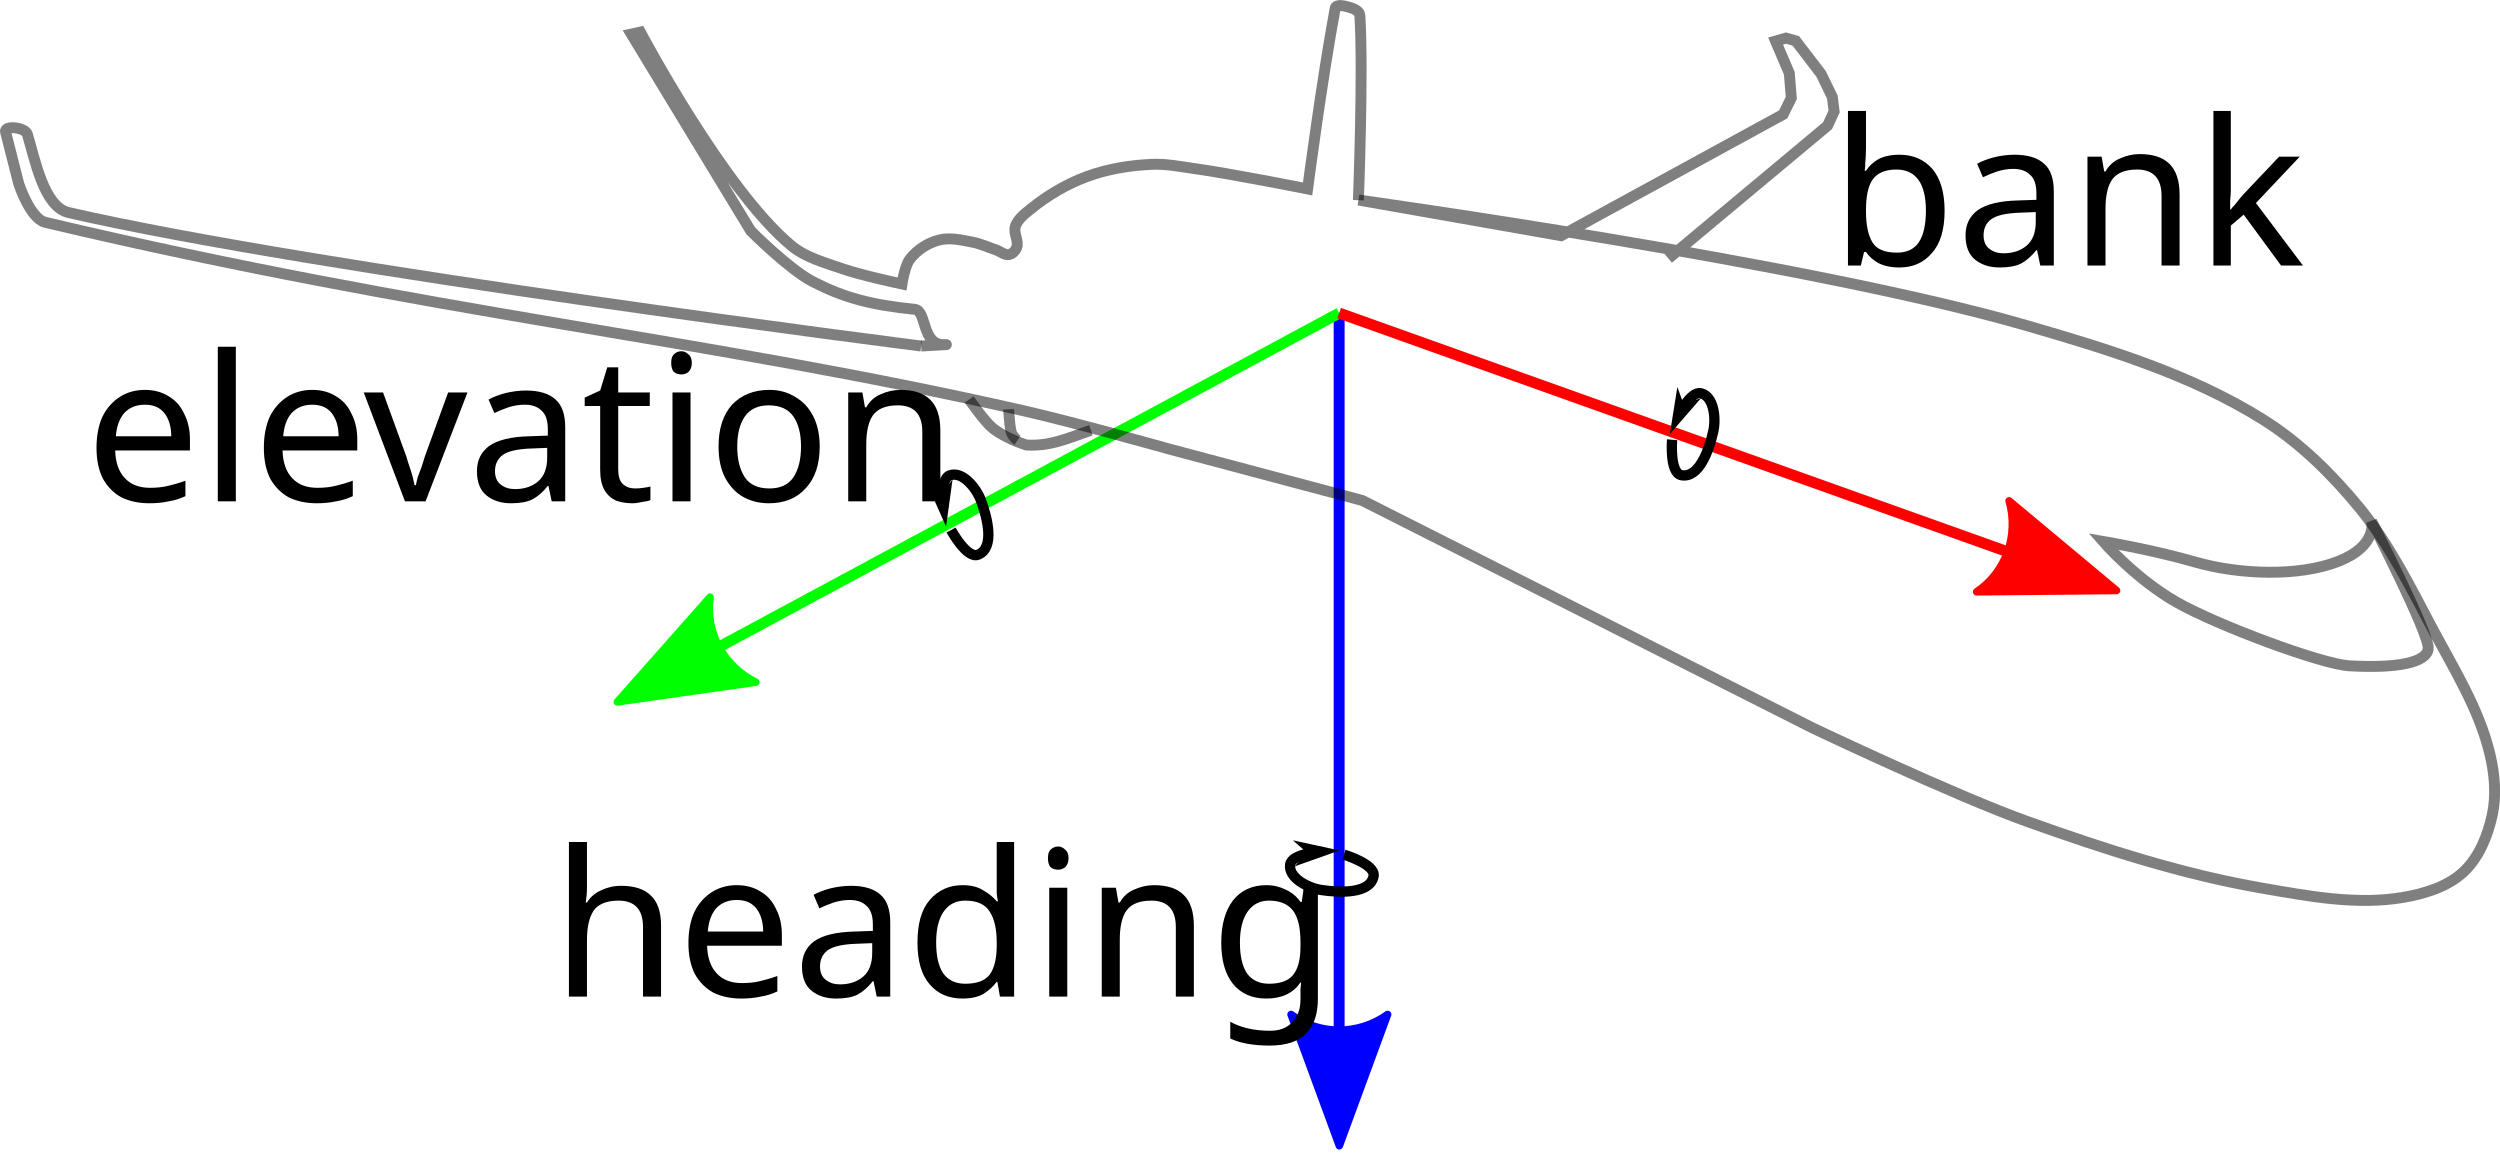
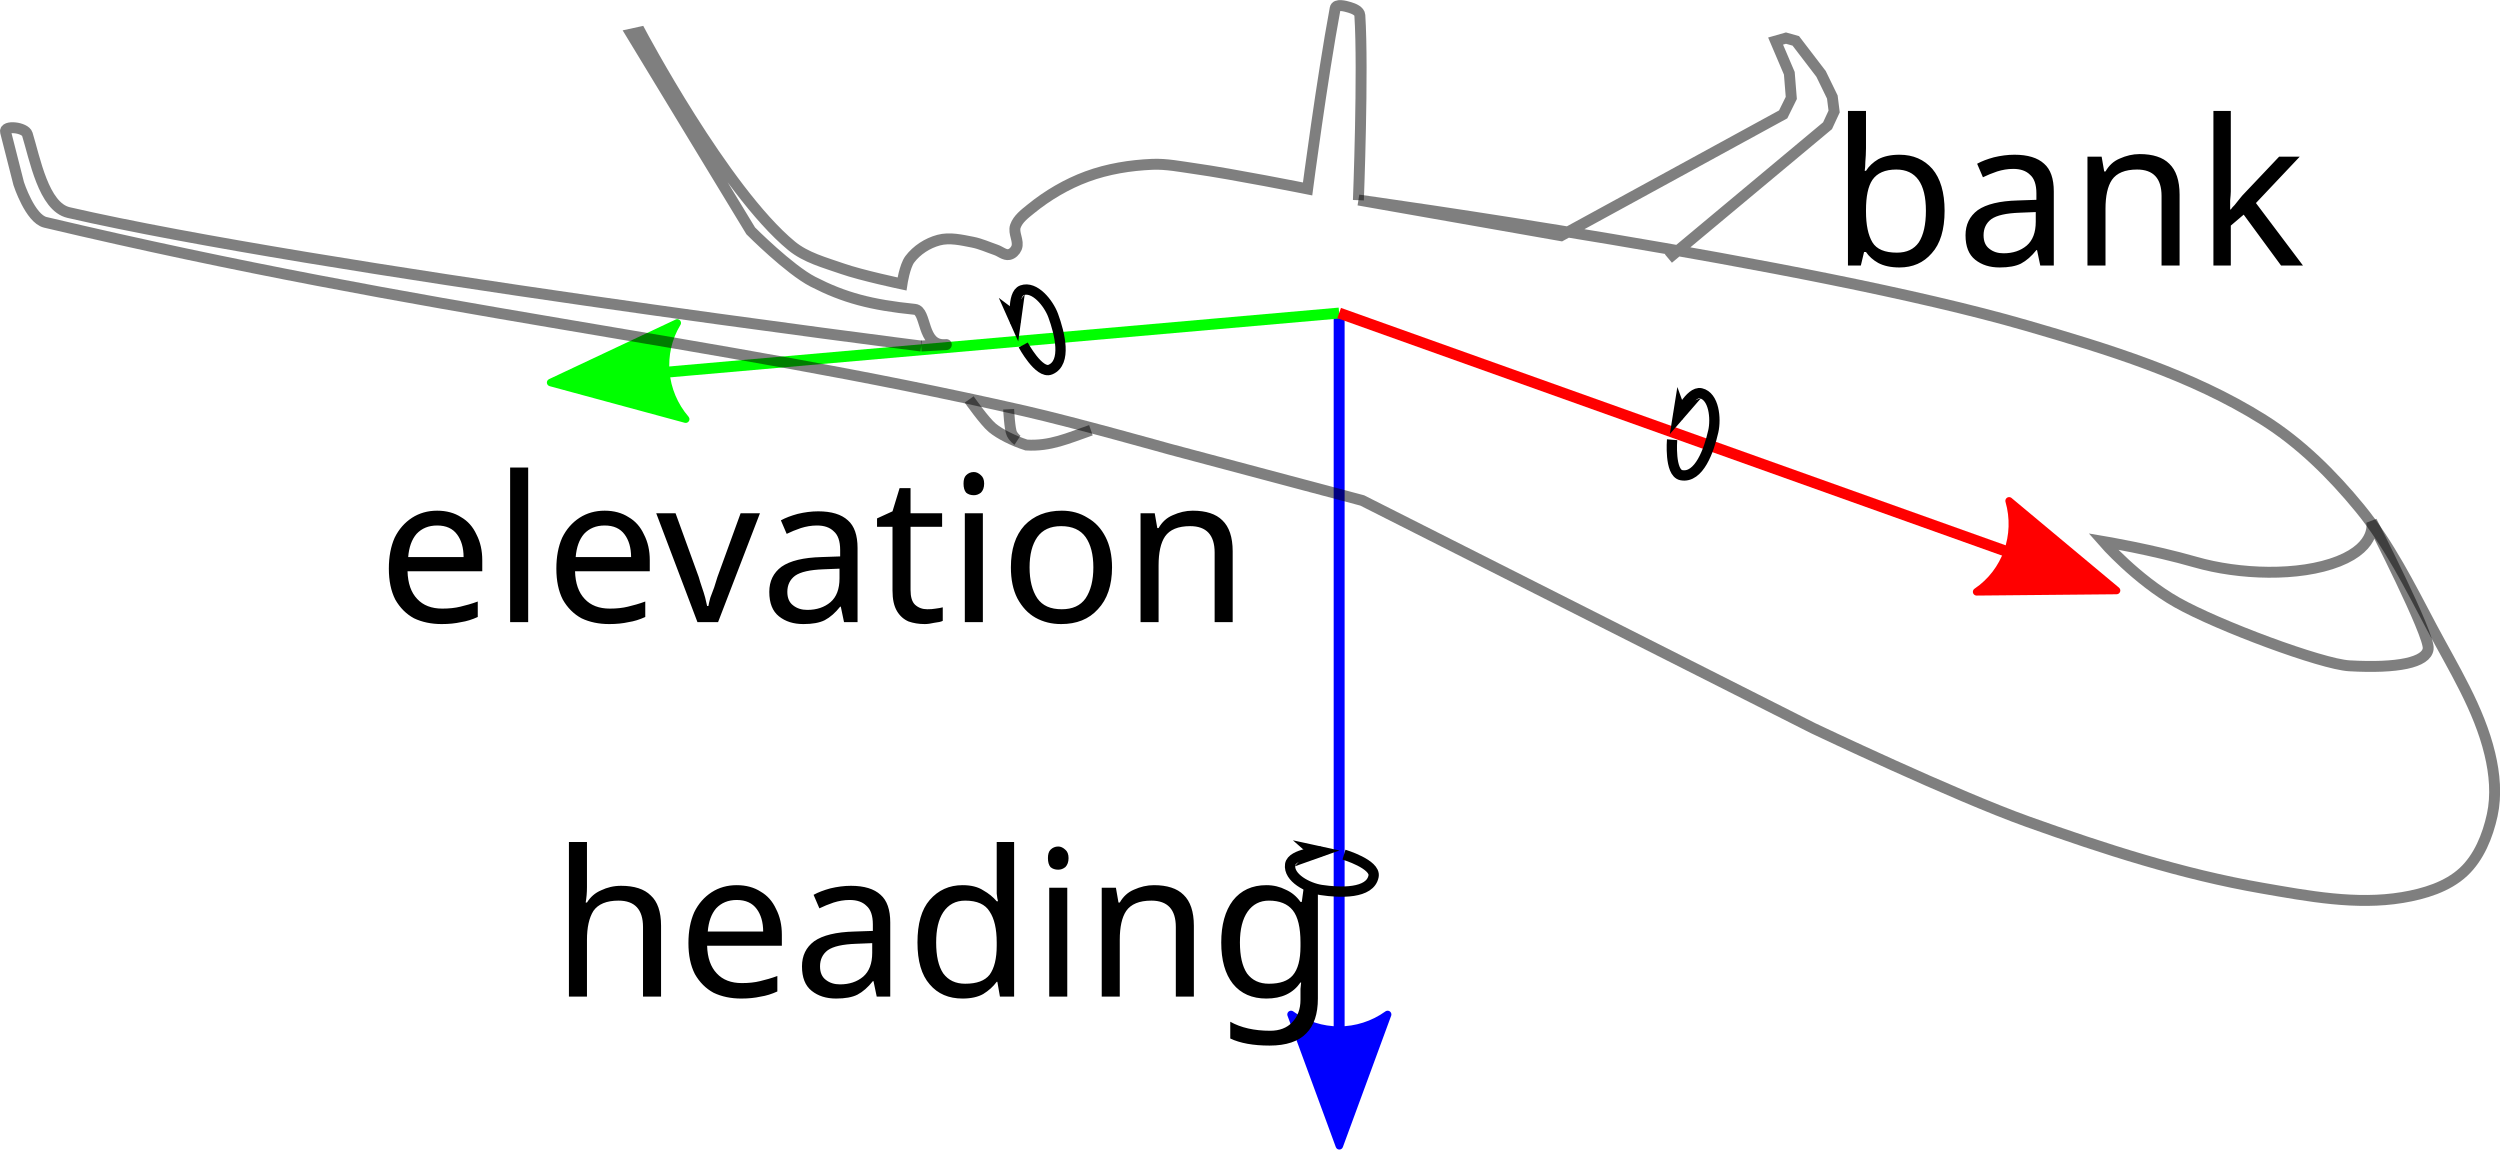
<svg xmlns="http://www.w3.org/2000/svg" width="60.631mm" height="28.367mm" viewBox="0 0 60.631 28.367" version="1.1" id="svg6526">
  <defs id="defs6520">
    <marker style="overflow:visible" id="Arrow1Send" refX="0" refY="0" orient="auto">
      <path transform="matrix(-0.2,0,0,-0.2,-1.2,0)" style="fill:#000000;fill-opacity:1;fill-rule:evenodd;stroke:#000000;stroke-width:1pt;stroke-opacity:1" d="M 0,0 5,-5 -12.5,0 5,5 Z" id="path1746" />
    </marker>
    <marker orient="auto" refY="0" refX="0" id="marker1088-5" style="overflow:visible">
      <path id="path1086-6" style="fill:#0000ff;fill-opacity:1;fill-rule:evenodd;stroke:#0000ff;stroke-width:0.625;stroke-linejoin:round;stroke-opacity:1" d="M 8.719,4.034 -2.207,0.016 8.719,-4.002 c -1.745,2.372 -1.735,5.617 -6e-7,8.035 z" transform="matrix(-1.1,0,0,-1.1,-1.1,0)" />
    </marker>
    <marker orient="auto" refY="0" refX="0" id="marker1088-5-1" style="overflow:visible">
      <path id="path1086-6-2" style="fill:#00ff00;fill-opacity:1;fill-rule:evenodd;stroke:#00ff00;stroke-width:0.625;stroke-linejoin:round;stroke-opacity:1" d="M 8.719,4.034 -2.207,0.016 8.719,-4.002 c -1.745,2.372 -1.735,5.617 -6e-7,8.035 z" transform="matrix(-1.1,0,0,-1.1,-1.1,0)" />
    </marker>
    <marker orient="auto" refY="0" refX="0" id="marker1088-5-1-3" style="overflow:visible">
      <path id="path1086-6-2-1" style="fill:#ff0000;fill-opacity:1;fill-rule:evenodd;stroke:#ff0000;stroke-width:0.625;stroke-linejoin:round;stroke-opacity:1" d="M 8.719,4.034 -2.207,0.016 8.719,-4.002 c -1.745,2.372 -1.735,5.617 -6e-7,8.035 z" transform="matrix(-1.1,0,0,-1.1,-1.1,0)" />
    </marker>
    <marker style="overflow:visible" id="marker5027" refX="0" refY="0" orient="auto">
      <path transform="matrix(0.2,0,0,0.2,1.2,0)" style="fill:#000000;fill-opacity:1;fill-rule:evenodd;stroke:#000000;stroke-width:1pt;stroke-opacity:1" d="M 0,0 5,-5 -12.5,0 5,5 Z" id="path5025" />
    </marker>
    <marker style="overflow:visible" id="Arrow1Send-4" refX="0" refY="0" orient="auto">
      <path transform="matrix(-0.2,0,0,-0.2,-1.2,0)" style="fill:#000000;fill-opacity:1;fill-rule:evenodd;stroke:#000000;stroke-width:1pt;stroke-opacity:1" d="M 0,0 5,-5 -12.5,0 5,5 Z" id="path1746-7" />
    </marker>
    <marker style="overflow:visible" id="Arrow1Send-4-4" refX="0" refY="0" orient="auto">
      <path transform="matrix(-0.2,0,0,-0.2,-1.2,0)" style="fill:#000000;fill-opacity:1;fill-rule:evenodd;stroke:#000000;stroke-width:1pt;stroke-opacity:1" d="M 0,0 5,-5 -12.5,0 5,5 Z" id="path1746-7-5" />
    </marker>
  </defs>
  <g id="layer1" transform="translate(-95.36075,-39.54481)">
    <g id="g7931" transform="translate(0.8382056,-0.4879515)">
      <path style="fill:none;stroke:#0000ff;stroke-width:0.265;stroke-linecap:butt;stroke-linejoin:miter;stroke-miterlimit:4;stroke-dasharray:none;stroke-opacity:1;marker-end:url(#marker1088-5)" d="M 127,47.625 V 67.469" id="path1084-2" />
-       <path style="fill:none;stroke:#00ff00;stroke-width:0.265;stroke-linecap:butt;stroke-linejoin:miter;stroke-miterlimit:4;stroke-dasharray:none;stroke-opacity:1;marker-end:url(#marker1088-5-1)" d="m 127,47.625 -17.198,9.26" id="path1084-2-9" />
+       <path style="fill:none;stroke:#00ff00;stroke-width:0.265;stroke-linecap:butt;stroke-linejoin:miter;stroke-miterlimit:4;stroke-dasharray:none;stroke-opacity:1;marker-end:url(#marker1088-5-1)" d="m 127,47.625 -18.773,1.65" id="path1084-2-9" />
      <path style="fill:none;stroke:#ff0000;stroke-width:0.265;stroke-linecap:butt;stroke-linejoin:miter;stroke-miterlimit:4;stroke-dasharray:none;stroke-opacity:1;marker-end:url(#marker1088-5-1-3)" d="m 127,47.625 18.521,6.615" id="path1084-2-9-9" />
      <path style="fill:none;stroke:#000000;stroke-width:0.25;stroke-linecap:butt;stroke-linejoin:miter;stroke-miterlimit:4;stroke-dasharray:none;stroke-opacity:1;marker-end:url(#Arrow1Send)" d="m 127.117,60.76 c 0,0 0.773,0.232 0.718,0.523 -0.081,0.43 -0.813,0.403 -1.27,0.334 -0.321,-0.048 -0.8,-0.296 -0.753,-0.617 0.039,-0.268 0.75,-0.313 0.75,-0.313" id="path2872" />
-       <path style="fill:none;stroke:#000000;stroke-width:0.25;stroke-linecap:butt;stroke-linejoin:miter;stroke-miterlimit:4;stroke-dasharray:none;stroke-opacity:1;marker-end:url(#Arrow1Send-4)" d="m 117.588,52.887 c 0,0 0.383,0.71 0.657,0.598 0.405,-0.166 0.229,-0.878 0.07,-1.311 -0.112,-0.304 -0.452,-0.724 -0.757,-0.613 -0.254,0.093 -0.154,0.798 -0.154,0.798" id="path2872-8" />
+       <path style="fill:none;stroke:#000000;stroke-width:0.25;stroke-linecap:butt;stroke-linejoin:miter;stroke-miterlimit:4;stroke-dasharray:none;stroke-opacity:1;marker-end:url(#Arrow1Send-4)" d="m 119.338,48.399 c 0,0 0.383,0.71 0.657,0.598 0.405,-0.166 0.229,-0.878 0.07,-1.311 -0.112,-0.304 -0.452,-0.724 -0.757,-0.613 -0.254,0.093 -0.154,0.798 -0.154,0.798" id="path2872-8" />
      <path style="fill:none;stroke:#000000;stroke-width:0.25;stroke-linecap:butt;stroke-linejoin:miter;stroke-miterlimit:4;stroke-dasharray:none;stroke-opacity:1;marker-end:url(#Arrow1Send-4-4)" d="m 135.075,50.697 c 0,0 -0.067,0.804 0.224,0.86 0.43,0.082 0.672,-0.61 0.774,-1.06 0.072,-0.316 0.017,-0.853 -0.299,-0.926 -0.264,-0.061 -0.565,0.584 -0.565,0.584" id="path2872-8-0" />
      <text xml:space="preserve" style="font-style:normal;font-variant:normal;font-weight:normal;font-stretch:normal;font-size:4.939px;line-height:1;font-family:'CMU Bright';-inkscape-font-specification:'CMU Bright';letter-spacing:0px;word-spacing:0px;fill:#000000;fill-opacity:1;stroke:none;stroke-width:0.265" x="107.9" y="64.201" id="text6347-3-0-6-6">
        <tspan id="tspan6345-6-9-2-1" x="107.9" y="64.201" style="stroke-width:0.265">heading</tspan>
      </text>
-       <text xml:space="preserve" style="font-style:normal;font-variant:normal;font-weight:normal;font-stretch:normal;font-size:4.939px;line-height:1;font-family:'CMU Bright';-inkscape-font-specification:'CMU Bright';letter-spacing:0px;word-spacing:0px;fill:#000000;fill-opacity:1;stroke:none;stroke-width:0.265" x="96.598" y="52.189" id="text6347-3-0-6-6-3">
-         <tspan id="tspan6345-6-9-2-1-6" x="96.598" y="52.189" style="stroke-width:0.265">elevation</tspan>
+       <text xml:space="preserve" style="font-style:normal;font-variant:normal;font-weight:normal;font-stretch:normal;font-size:4.939px;line-height:1;font-family:'CMU Bright';-inkscape-font-specification:'CMU Bright';letter-spacing:0px;word-spacing:0px;fill:#000000;fill-opacity:1;stroke:none;stroke-width:0.265" x="103.686" y="55.119" id="text6347-3-0-6-6-3">
+         <tspan id="tspan6345-6-9-2-1-6" x="103.686" y="55.119" style="stroke-width:0.265">elevation</tspan>
      </text>
      <text xml:space="preserve" style="font-style:normal;font-variant:normal;font-weight:normal;font-stretch:normal;font-size:4.939px;line-height:1;font-family:'CMU Bright';-inkscape-font-specification:'CMU Bright';letter-spacing:0px;word-spacing:0px;fill:#000000;fill-opacity:1;stroke:none;stroke-width:0.265" x="138.917" y="46.473" id="text6347-3-0-6-6-3-1">
        <tspan id="tspan6345-6-9-2-1-6-0" x="138.917" y="46.473" style="stroke-width:0.265">bank</tspan>
      </text>
    </g>
    <path style="fill:none;stroke:#000000;stroke-width:0.265px;stroke-linecap:butt;stroke-linejoin:miter;stroke-opacity:1;opacity:0.5" d="m 117.701,47.937 v 0 c 0,0 -14.714,-1.865 -20.676,-3.237 -0.608,-0.14 -0.818,-1.306 -1.002,-1.901 -0.052,-0.169 -0.571,-0.224 -0.527,-0.053 0.319,1.254 0.319,1.254 0.319,1.254 0,0 0.276,0.849 0.645,0.937 9.47,2.242 15.897,2.787 23.762,4.578 1.175,0.268 3.498,0.921 3.498,0.921 l 4.678,1.246 10.932,5.522 c 0,0 3.43,1.633 5.215,2.271 1.852,0.662 3.739,1.273 5.676,1.609 1.12,0.194 2.281,0.415 3.403,0.228 0.528,-0.088 1.09,-0.256 1.482,-0.621 0.376,-0.35 0.587,-0.874 0.697,-1.377 0.106,-0.484 0.058,-1.003 -0.057,-1.484 -0.262,-1.099 -0.885,-2.082 -1.414,-3.08 -0.524,-0.989 -1.028,-2.008 -1.737,-2.875 -0.672,-0.821 -1.447,-1.588 -2.346,-2.152 -1.747,-1.096 -3.77,-1.712 -5.751,-2.286 -5.274,-1.528 -16.19,-3.041 -16.19,-3.041 l 4.914,0.865 5.385,-2.942 0.197,-0.399 -0.048,-0.598 -0.333,-0.781 0.252,-0.072 0.238,0.067 0.613,0.801 0.273,0.561 0.044,0.351 -0.16,0.345 -3.859,3.221" id="path8005" />
    <path style="fill:none;stroke:#000000;stroke-width:0.265px;stroke-linecap:butt;stroke-linejoin:miter;stroke-opacity:1;opacity:0.5" d="m 117.701,47.937 c 0,0 0.774,-0.044 0.58,-0.033 -0.58,0.033 -0.435,-0.827 -0.735,-0.857 -1.055,-0.107 -1.71,-0.279 -2.468,-0.669 -0.578,-0.297 -1.51,-1.234 -1.51,-1.234 l -2.897,-4.773 0.22,-0.048 c 0,0 2.034,3.837 3.667,5.184 0.347,0.286 0.805,0.406 1.229,0.554 0.471,0.165 1.449,0.371 1.449,0.371 0,0 0.064,-0.431 0.189,-0.598 0.169,-0.225 0.432,-0.394 0.703,-0.466 0.264,-0.071 0.551,-0.002 0.82,0.05 0.195,0.038 0.378,0.123 0.566,0.187 0.107,0.036 0.209,0.134 0.319,0.113 0.079,-0.015 0.15,-0.086 0.181,-0.16 0.068,-0.163 -0.086,-0.362 -0.027,-0.528 0.063,-0.178 0.23,-0.302 0.377,-0.421 0.406,-0.33 0.869,-0.602 1.359,-0.783 0.505,-0.186 1.049,-0.273 1.586,-0.296 0.341,-0.014 0.68,0.056 1.017,0.103 0.921,0.129 2.747,0.494 2.747,0.494 0,0 0.35,-2.669 0.669,-4.379 0.021,-0.115 0.238,-0.058 0.35,-0.024 0.1,0.03 0.241,0.087 0.248,0.191 0.087,1.342 -0.035,4.485 -0.035,4.485" id="path8007" />
    <path style="fill:none;stroke:#000000;stroke-width:0.265px;stroke-linecap:butt;stroke-linejoin:miter;stroke-opacity:1;opacity:0.5" d="m 146.364,52.675 c 0,0 0.8,0.92 1.798,1.483 0.998,0.563 3.504,1.495 4.174,1.534 1.176,0.067 1.876,-0.08 1.914,-0.413 0.047,-0.33 -1.372,-3.091 -1.372,-3.091 0,0 0.158,0.59 -0.802,0.969 -0.96,0.38 -2.415,0.324 -3.468,0.021 -1.052,-0.303 -2.244,-0.503 -2.244,-0.503 z" id="path8083" />
    <path style="fill:none;stroke:#000000;stroke-width:0.265px;stroke-linecap:butt;stroke-linejoin:miter;stroke-opacity:1;opacity:0.5" d="m 118.865,49.232 c 0,0 0.376,0.536 0.562,0.689 0.186,0.153 0.506,0.314 0.827,0.417 0.577,0.034 1.004,-0.164 1.564,-0.359" id="path8085" />
    <path style="fill:none;stroke:#000000;stroke-width:0.265px;stroke-linecap:butt;stroke-linejoin:miter;stroke-opacity:1;opacity:0.5" d="m 119.823,49.47 c 0,0 0.024,0.489 0.077,0.593 0.053,0.104 0.137,0.159 0.137,0.159" id="path8087" />
  </g>
</svg>
